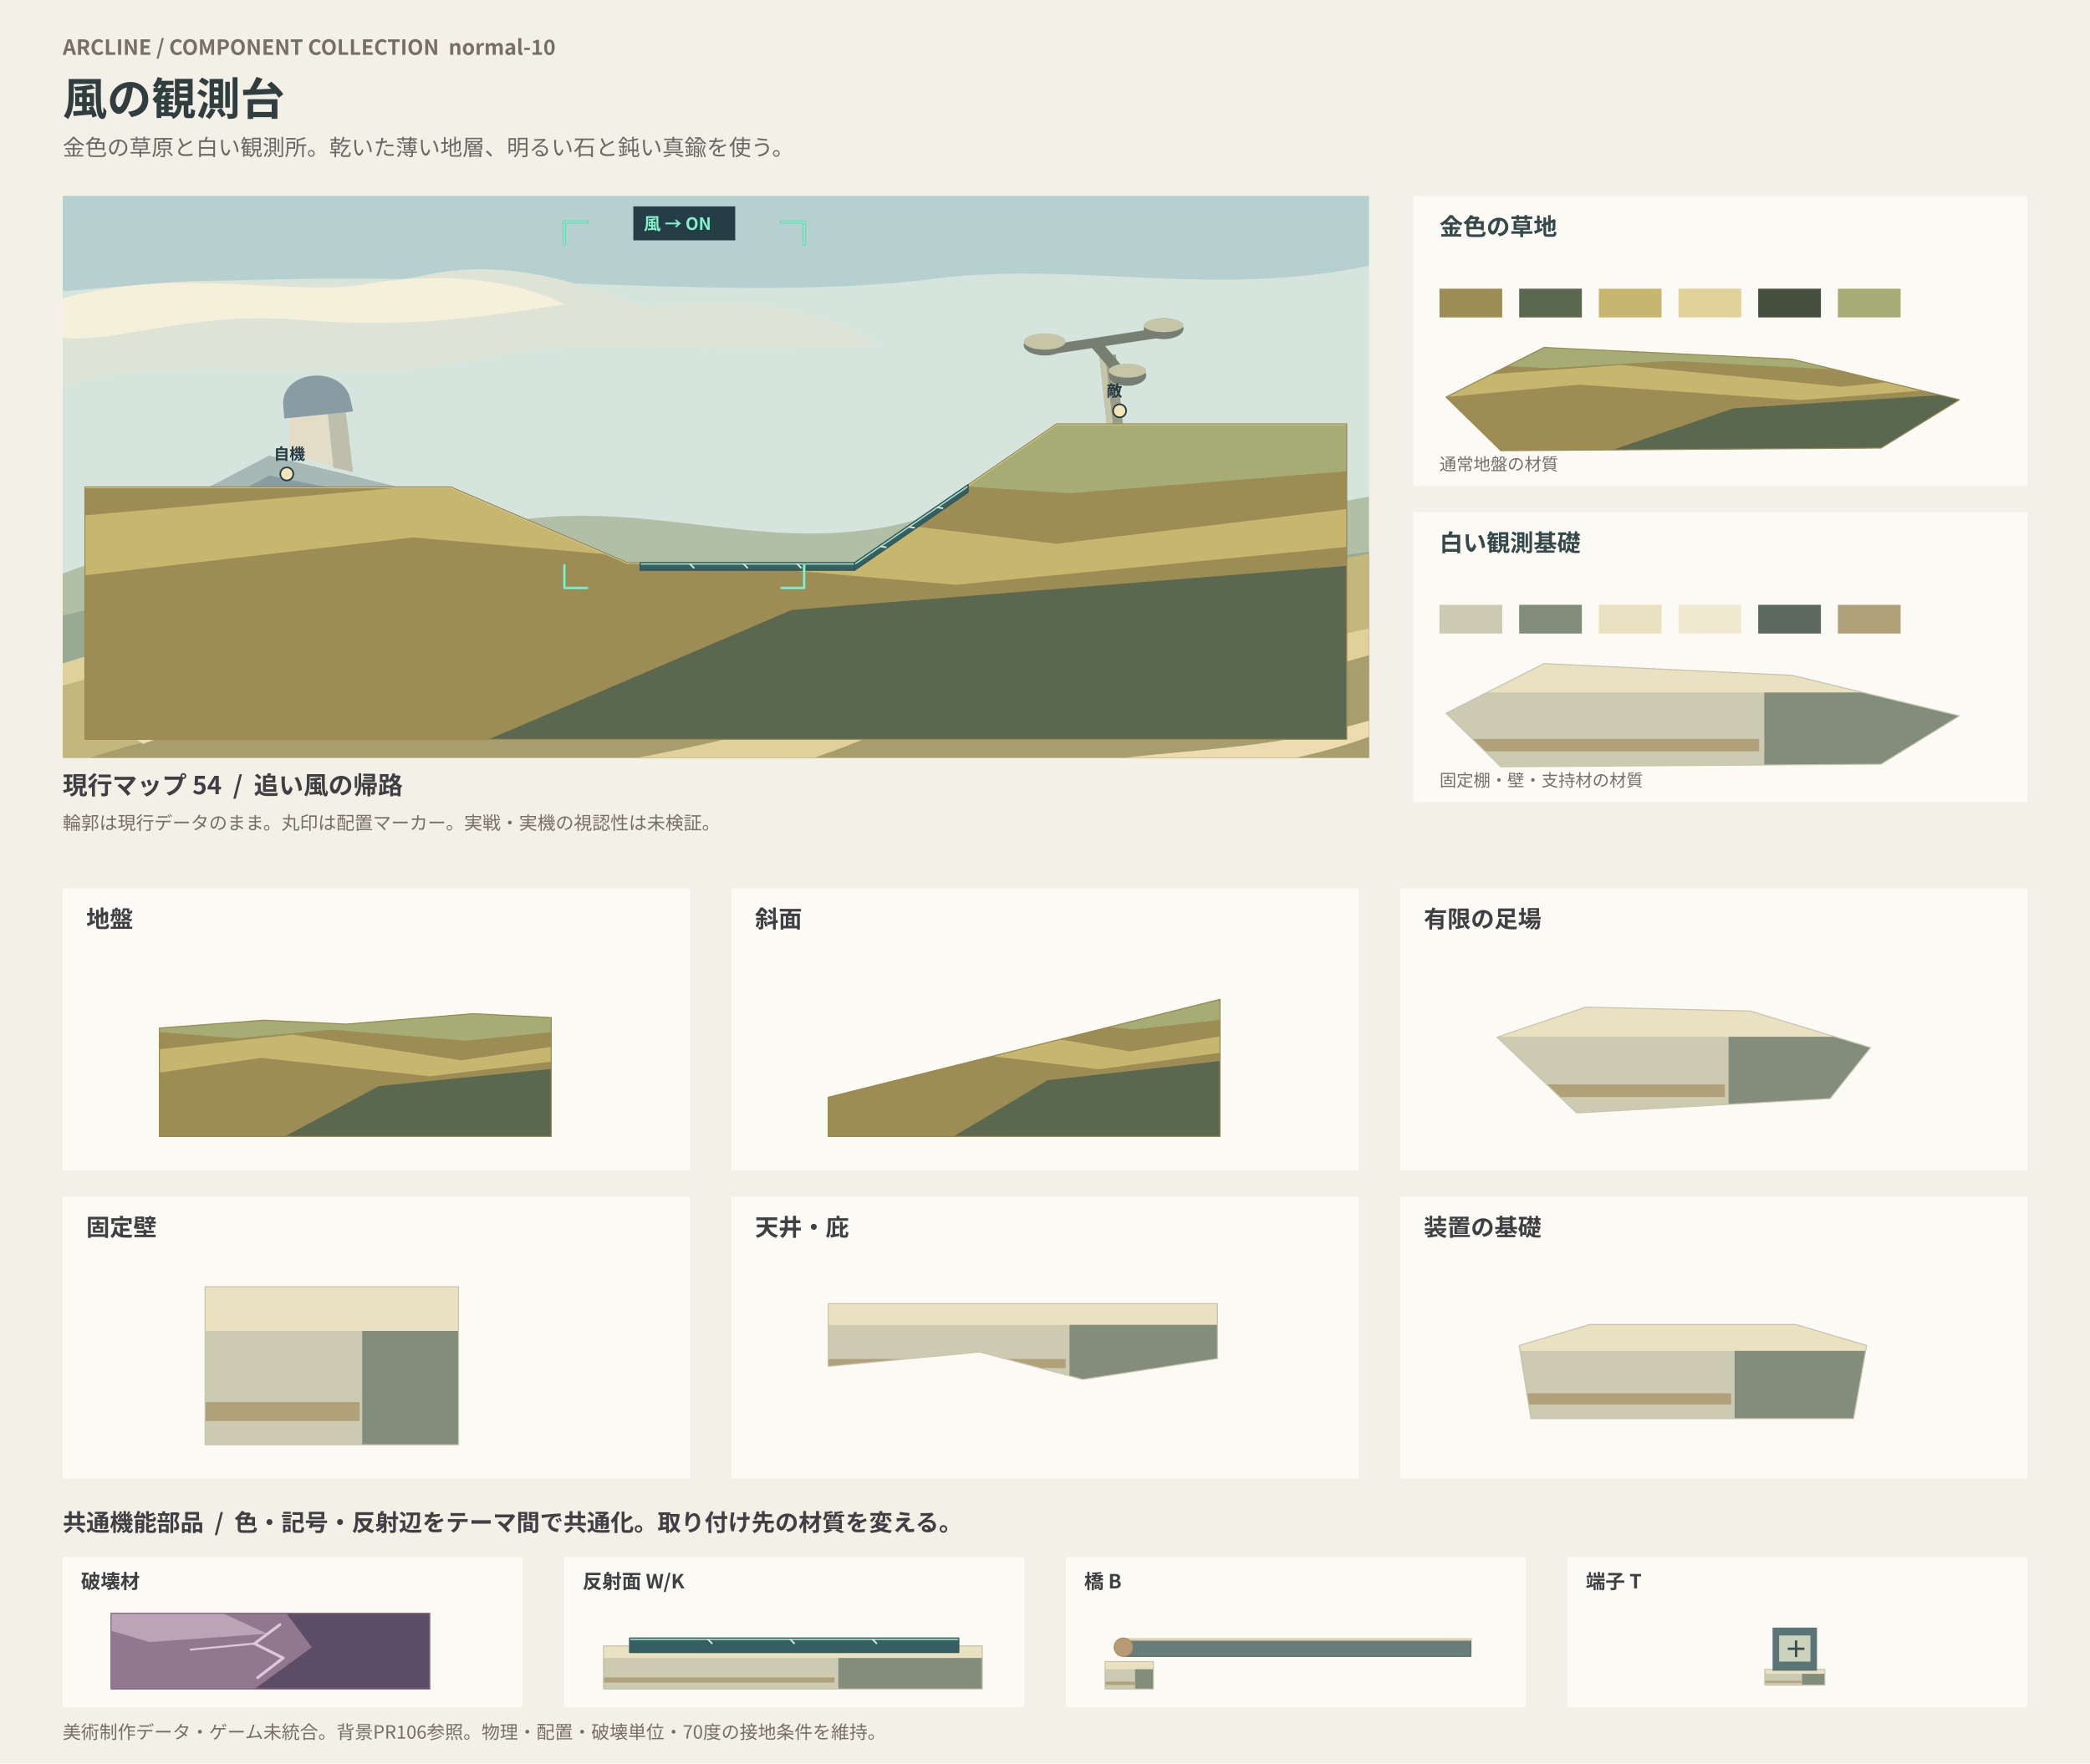
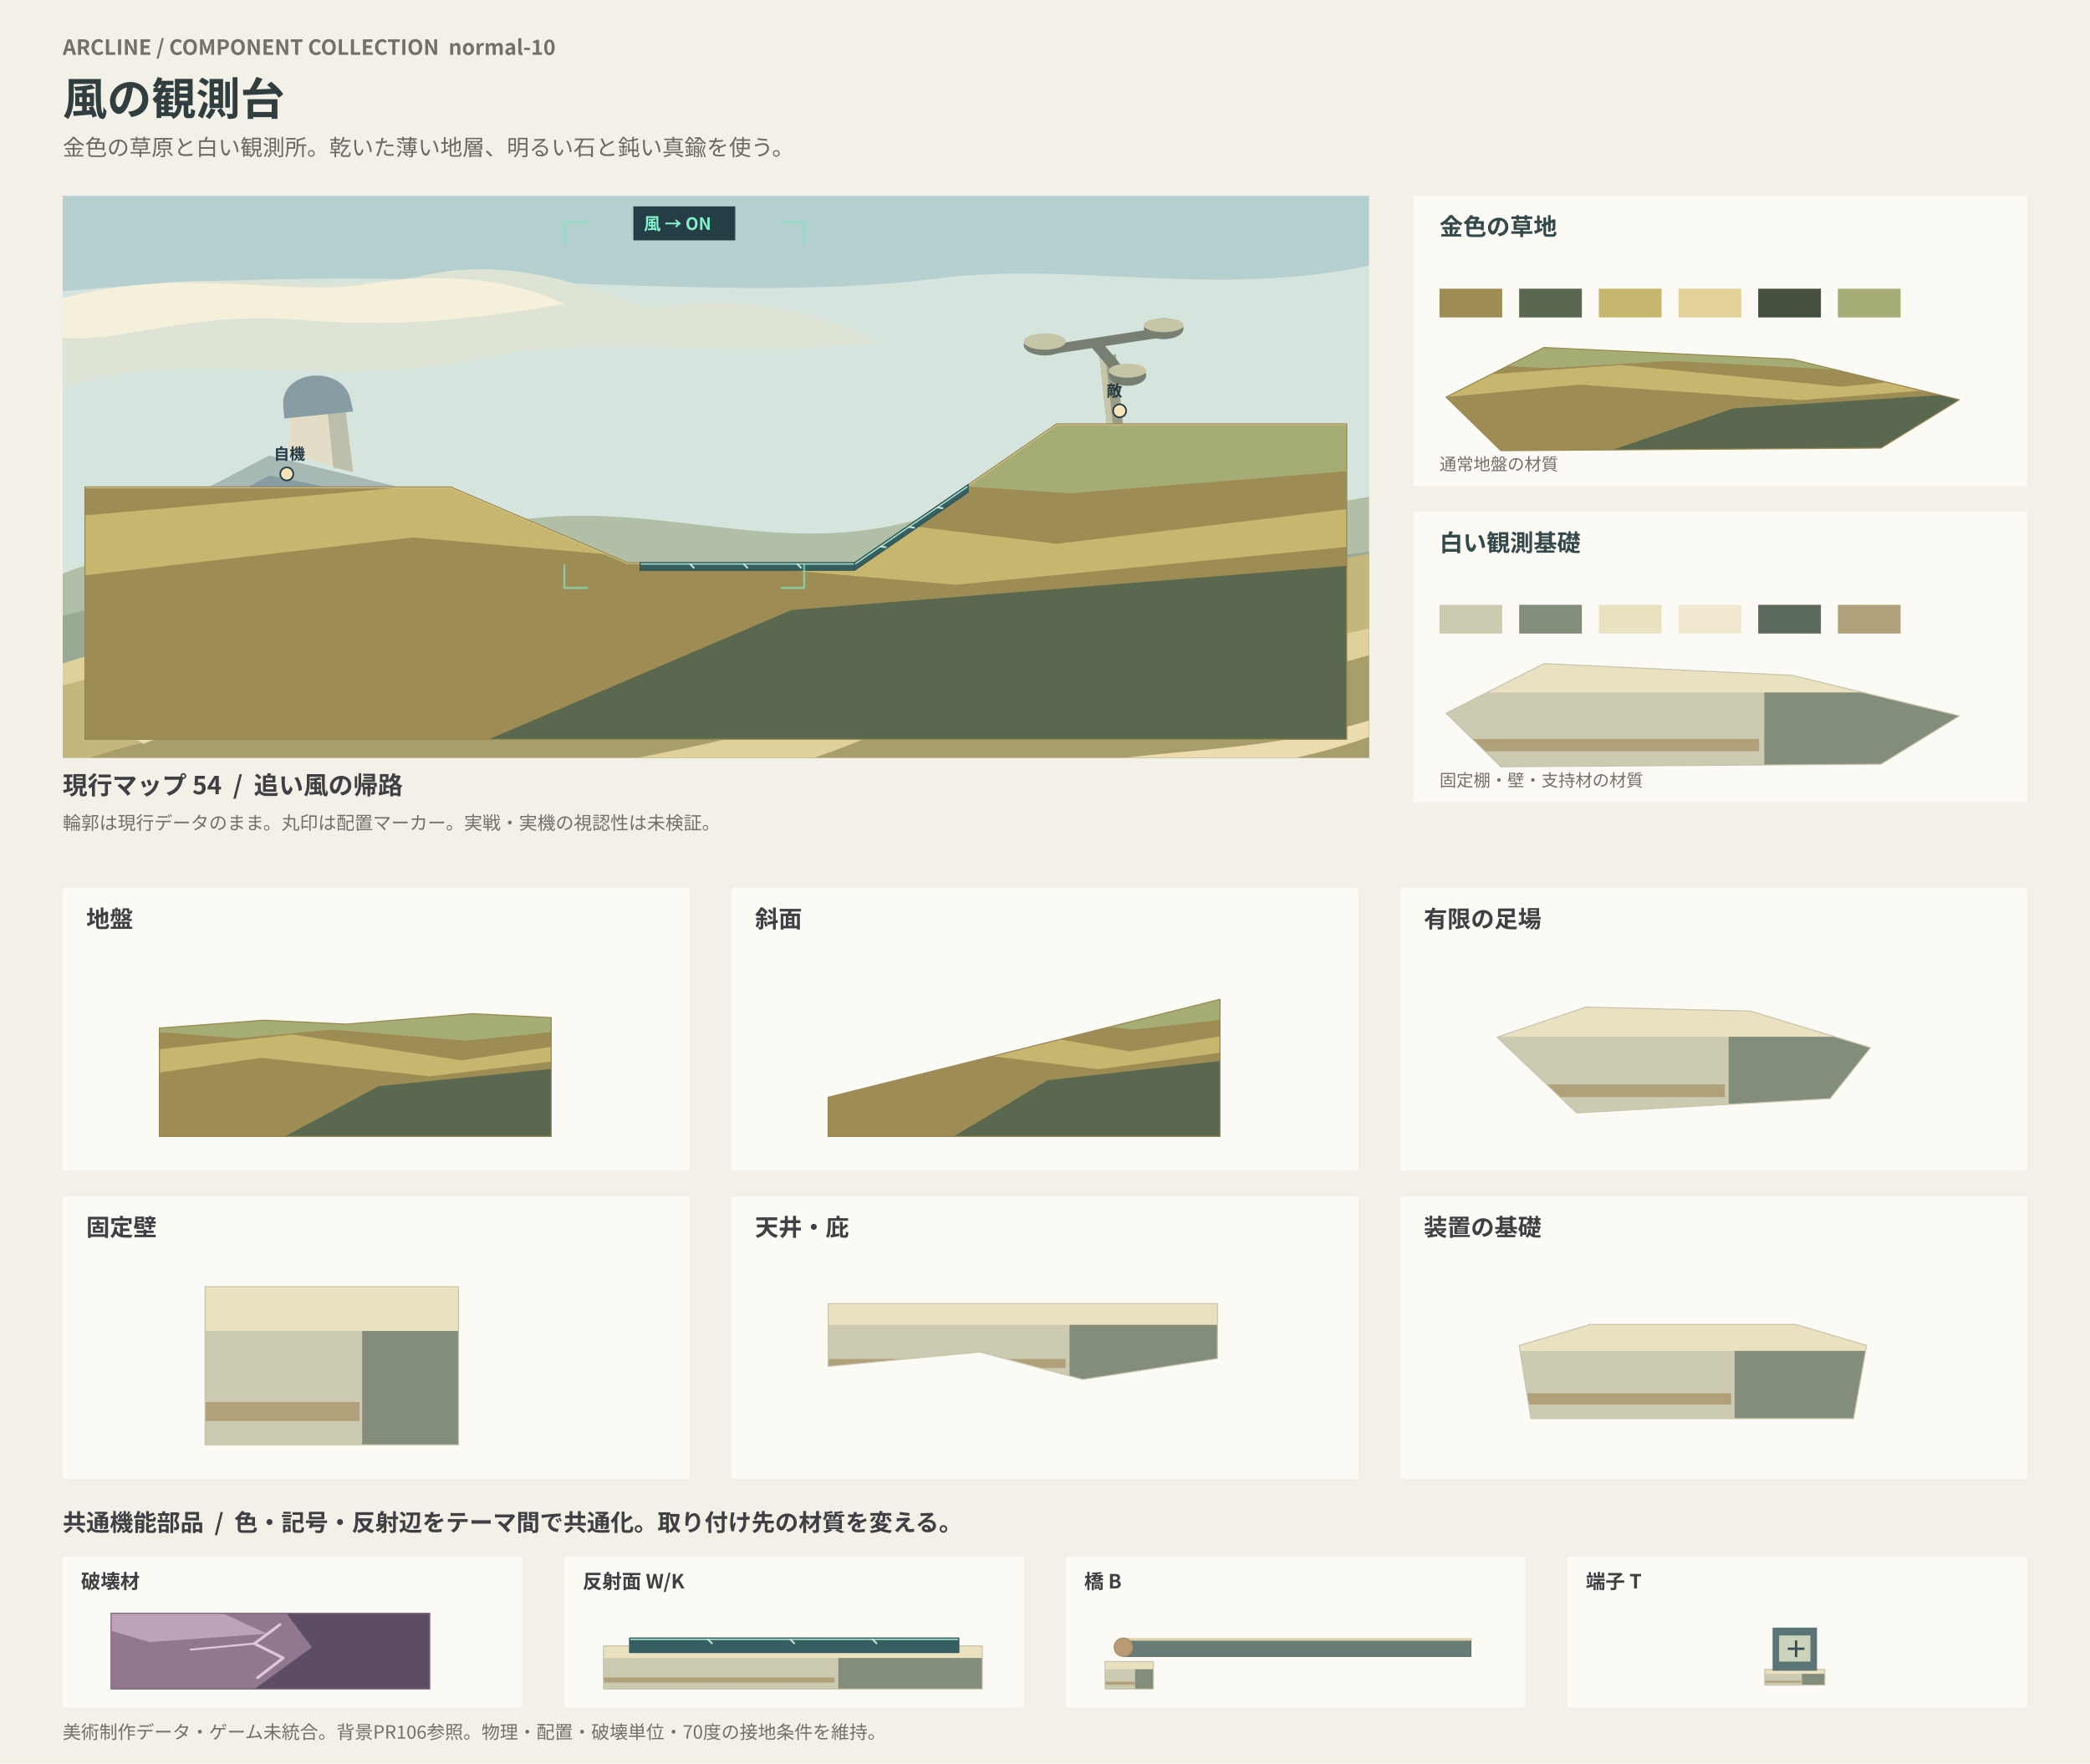
<svg xmlns="http://www.w3.org/2000/svg" width="1600" height="1350" viewBox="0 0 1600 1350">
  <defs>
    <clipPath id="normal_10_clip_1">
      <path d="M0 0 L1000 0 L1000 430 L0 430 Z" />
    </clipPath>
    <clipPath id="normal_10_clip_2">
      <path d="M0 360 L290 360 L430 420 L610 420 L770 310 L1000 310 L1000 560 L0 560 Z" />
    </clipPath>
    <clipPath id="normal_10_clip_3">
      <path d="M440 420 L610 420 L610 426 L440 426 Z" />
    </clipPath>
    <clipPath id="normal_10_clip_4">
      <path d="M610 420 L700 358.125 L700 364.125 L610 426 Z" />
    </clipPath>
    <clipPath id="normal_10_clip_5">
      <path d="M0 0 L1000 0 L1000 430 L0 430 Z" />
    </clipPath>
    <clipPath id="normal_10_clip_6">
      <path d="M1107 304 L1182 266 L1372 275 L1500 306 L1440 343 L1149 345 Z" />
    </clipPath>
    <clipPath id="normal_10_clip_7">
      <path d="M1107 546 L1182 508 L1372 517 L1500 548 L1440 585 L1149 587 Z" />
    </clipPath>
    <clipPath id="normal_10_clip_8">
      <path d="M0 70 L80 64 L143 67 L240 59 L300 62 L300 153 L0 153 Z" />
    </clipPath>
    <clipPath id="normal_10_clip_9">
      <path d="M0 123 L300 48 L300 153 L0 153 Z" />
    </clipPath>
    <clipPath id="normal_10_clip_10">
      <path d="M0 77 L68 54 L194 57 L286 85 L255 124 L61 135 Z" />
    </clipPath>
    <clipPath id="normal_10_clip_11">
      <path d="M35 32 L229 32 L229 153 L35 153 Z" />
    </clipPath>
    <clipPath id="normal_10_clip_12">
      <path d="M0 45 L298 45 L298 87 L195 103 L116 82 L0 93 Z" />
    </clipPath>
    <clipPath id="normal_10_clip_13">
      <path d="M17 77 L71 61 L229 61 L283 77 L273 133 L26 133 Z" />
    </clipPath>
    <clipPath id="normal_10_clip_14">
      <path d="M85 1235 L329 1235 L329 1293 L85 1293 Z" />
    </clipPath>
    <clipPath id="normal_10_clip_15">
      <path d="M462 1260 L752 1260 L752 1293 L462 1293 Z" />
    </clipPath>
    <clipPath id="normal_10_clip_16">
      <path d="M482 1254 L734 1254 L734 1265 L482 1265 Z" />
    </clipPath>
    <clipPath id="normal_10_clip_17">
      <path d="M846 1272 L883 1272 L883 1293 L846 1293 Z" />
    </clipPath>
    <clipPath id="normal_10_clip_18">
      <path d="M1351 1278 L1397 1278 L1397 1290 L1351 1290 Z" />
    </clipPath>
  </defs>
  <g style="white-space:pre;font-kerning:none;text-autospace:no-autospace" xml:space="preserve" font-family="Noto Sans CJK JP,Arial,sans-serif">
    <path d="M0 0 L1600 0 L1600 1350 L0 1350 Z" fill="#F3F0E8" />
    <text x="48" y="42" font-size="16" font-weight="600" fill="#756F67">ARCLINE / COMPONENT COLLECTION  normal-10</text>
    <text x="48" y="88" font-size="34" font-weight="600" fill="#313E40">風の観測台</text>
    <text x="48" y="119" font-size="17" font-weight="400" fill="#6C6863">金色の草原と白い観測所。乾いた薄い地層、明るい石と鈍い真鍮を使う。</text>
    <g transform="matrix(1,0,0,1,48,150)">
      <g>
        <g clip-path="url(#normal_10_clip_5)">
          <path d="M0 0 L1000 0 L1000 430 L0 430 Z" fill="#EDEBE3" />
          <g transform="matrix(1,0,0,1,0,0)">
            <g clip-path="url(#normal_10_clip_1)">
              <g transform="matrix(0.8928571,0,0,0.8928571,0.0,-54.64286)">
                <path d="M0 0 h1120 v604 h-1120 Z" fill="#D6E4DE" />
                <path d="M0 0 H1120 V121 C987 149 869 117 749 132 C553 157 312 113 0 143 Z" fill="#B5D0CF" />
                <path d="M0 152 C113 116 214 148 307 130 C382 112 452 139 503 158 C577 142 661 163 700 188 C548 200 453 179 358 201 C223 228 109 190 0 225 Z" fill="#DDE4D6" />
                <path d="M0 149 C97 122 187 146 253 138 C330 124 393 135 430 154 C338 169 281 174 197 167 C106 161 50 187 0 183 Z" fill="#F5F0D9" />
                <path d="M0 385 C133 333 251 368 368 343 C498 316 600 372 724 341 C857 306 972 349 1120 319 V604 H0 Z" fill="#B0BFA5" />
                <path d="M0 421 C171 379 305 420 452 389 C609 358 734 412 895 378 C979 360 1058 378 1120 366 V604 H0 Z" fill="#98AA94" />
                <path d="M0 465 C195 399 337 444 495 407 C691 361 865 417 1120 368 V604 H0 Z" fill="#C4B77B" />
                <path d="M0 462 C159 411 283 434 401 417 C522 401 566 388 642 393 C473 434 362 444 227 442 C129 439 69 463 0 481 Z" fill="#E0D09A" />
                <path d="M0 551 C194 479 329 534 487 492 C667 445 866 495 1120 435 V604 H0 Z" fill="#A79E6B" />
                <path d="M304 604 C406 542 536 548 648 502 C773 450 913 480 1120 432 V455 C929 511 789 483 684 528 C559 580 451 574 410 604 Z" fill="#E0D09A" />
                <path d="M112 333 L244 316 L293 336 L292 403 L116 418 Z" fill="#E3DDC8" />
                <path d="M244 316 L293 336 L292 403 L248 415 Z" fill="#BDBEAC" />
                <path d="M91 329 L177 284 L321 319 L291 339 L244 327 L111 345 Z" fill="#879CA3" />
                <path d="M91 329 L177 284 L321 319 L303 326 L177 301 L111 336 Z" fill="#A8B8B4" />
                <path d="M111 345 L244 327 L291 339 L321 319 L319 333 L293 353 L244 342 L113 358 Z" fill="#6B838C" />
                <path d="M138 365 L180 360 V389 L140 394 Z" fill="#91ACAE" />
                <path d="M208 356 L231 353 V393 L209 397 Z" fill="#708E98" />
                <path d="M154 364 H160 V391 L154 392 Z" fill="#BDBEAC" />
                <path d="M93 418 L247 404 L310 421 L280 435 L114 445 Z" fill="#B5AE92" />
                <path d="M194 282 V242 C194 220 235 215 242 240 L249 298 Z" fill="#E3DDC8" />
                <path d="M225 225 C238 224 241 236 242 240 L249 298 L232 294 Z" fill="#BDBEAC" />
                <path d="M189 240 C188 209 242 206 247 237 L249 246 L190 252 Z" fill="#879CA3" />
                <path d="M889 199 L903 197 L923 396 L911 402 Z" fill="#9A9D87" />
                <path d="M889 199 L894 198 L916 400 L911 402 Z" fill="#C6C5A7" />
                <path d="M845 189 L943 174 L946 182 L847 197 Z" fill="#777F73" />
                <path d="M888 183 L914 214 L907 220 L882 191 Z" fill="#777F73" />
                <ellipse cx="842" cy="189" rx="18" ry="9" fill="#777F73" />
                <ellipse cx="842" cy="186" rx="18" ry="7" fill="#C6C5A7" />
                <ellipse cx="944" cy="175" rx="17" ry="9" fill="#777F73" />
                <ellipse cx="944" cy="172" rx="17" ry="6" fill="#C6C5A7" />
                <ellipse cx="913" cy="215" rx="16" ry="9" fill="#777F73" />
                <ellipse cx="913" cy="211" rx="16" ry="6" fill="#C6C5A7" />
                <path d="M883 405 L918 392 L943 403 L928 421 L895 424 Z" fill="#939A84" />
                <path d="M0 604 V588 C150 542 269 574 358 548 C309 581 211 587 186 604 Z" fill="#8C8F66" />
                <path d="M44 514 C136 486 211 499 270 483 L297 486 C221 514 133 505 69 531 Z" fill="#ECDCB0" />
                <path d="M798 567 C901 530 1000 547 1120 511 V525 C1007 566 911 549 839 580 Z" fill="#ECDCB0" />
              </g>
            </g>
          </g>
          <g transform="matrix(0.966,0,0,0.966,17.0,-124.96)">
            <g>
              <g>
                <g clip-path="url(#normal_10_clip_2)">
                  <path d="M0 360 L290 360 L430 420 L610 420 L770 310 L1000 310 L1000 560 L0 560 Z" fill="#9D8D54" />
                  <path d="M0 310 L1000 310 L1000 347.5 L780.0 365.0 L440.0 342.5 L200.0 360.0 L0 347.5 Z" fill="#A6AD74" />
                  <path d="M0 382.5 L340.0 352.5 L770.0 405.0 L1000 377.5 L1000 407.5 L690.0 437.5 L260.0 400.0 L0 430.0 Z" fill="#C7B66E" />
                  <path d="M560.0 457.5 L1000 422.5 L1000 560 L320.0 560 Z" fill="#59684E" />
                  <path d="M0 360 L290 360" fill="none" stroke="#E2D29A" stroke-width="1.8" stroke-linejoin="round" stroke-linecap="round" vector-effect="non-scaling-stroke" />
                  <path d="M290 360 L430 420" fill="none" stroke="#E2D29A" stroke-width="1.8" stroke-linejoin="round" stroke-linecap="round" vector-effect="non-scaling-stroke" />
                  <path d="M430 420 L610 420" fill="none" stroke="#E2D29A" stroke-width="1.8" stroke-linejoin="round" stroke-linecap="round" vector-effect="non-scaling-stroke" />
                  <path d="M610 420 L770 310" fill="none" stroke="#E2D29A" stroke-width="1.8" stroke-linejoin="round" stroke-linecap="round" vector-effect="non-scaling-stroke" />
                  <path d="M770 310 L1000 310" fill="none" stroke="#E2D29A" stroke-width="1.8" stroke-linejoin="round" stroke-linecap="round" vector-effect="non-scaling-stroke" />
                </g>
              </g>
              <path d="M0 360 L290 360 L430 420 L610 420 L770 310 L1000 310 L1000 560 L0 560 Z" fill="none" stroke="#988951" stroke-width="0.8" stroke-linejoin="round" stroke-linecap="round" vector-effect="non-scaling-stroke" />
            </g>
            <g>
              <g>
                <g clip-path="url(#normal_10_clip_3)">
                  <path d="M440 420 L610 420 L610 426 L440 426 Z" fill="#355F60" />
                  <path d="M440 420 L610 420" fill="none" stroke="#A5DDCD" stroke-width="3" stroke-linejoin="round" stroke-linecap="round" vector-effect="non-scaling-stroke" />
                  <path d="M478.5 420.0 L482.5 424.0" fill="none" stroke="#CDE7DA" stroke-width="1.3" stroke-linejoin="round" stroke-linecap="round" vector-effect="non-scaling-stroke" />
                  <path d="M521.0 420.0 L525.0 424.0" fill="none" stroke="#CDE7DA" stroke-width="1.3" stroke-linejoin="round" stroke-linecap="round" vector-effect="non-scaling-stroke" />
                  <path d="M563.5 420.0 L567.5 424.0" fill="none" stroke="#CDE7DA" stroke-width="1.3" stroke-linejoin="round" stroke-linecap="round" vector-effect="non-scaling-stroke" />
                </g>
              </g>
              <path d="M440 420 L610 420 L610 426 L440 426 Z" fill="none" stroke="#315758" stroke-width="0.9" stroke-linejoin="round" stroke-linecap="round" vector-effect="non-scaling-stroke" />
            </g>
            <g>
              <g>
                <g clip-path="url(#normal_10_clip_4)">
                  <path d="M610 420 L700 358.125 L700 364.125 L610 426 Z" fill="#355F60" />
                  <path d="M610 420 L700 358.125" fill="none" stroke="#A5DDCD" stroke-width="3" stroke-linejoin="round" stroke-linecap="round" vector-effect="non-scaling-stroke" />
                  <path d="M629.204 406.797 L634.766 407.827" fill="none" stroke="#CDE7DA" stroke-width="1.3" stroke-linejoin="round" stroke-linecap="round" vector-effect="non-scaling-stroke" />
                  <path d="M651.704 391.329 L657.266 392.359" fill="none" stroke="#CDE7DA" stroke-width="1.3" stroke-linejoin="round" stroke-linecap="round" vector-effect="non-scaling-stroke" />
                  <path d="M674.204 375.86 L679.766 376.89" fill="none" stroke="#CDE7DA" stroke-width="1.3" stroke-linejoin="round" stroke-linecap="round" vector-effect="non-scaling-stroke" />
                </g>
              </g>
              <path d="M610 420 L700 358.125 L700 364.125 L610 426 Z" fill="none" stroke="#315758" stroke-width="0.9" stroke-linejoin="round" stroke-linecap="round" vector-effect="non-scaling-stroke" />
            </g>
            <g>
-               <path d="M398 150 H380 V168 M552 150 H570 V168 M380 422 V440 H398 M552 440 H570 V422" fill="none" stroke="#6BC6A6" stroke-width="2.2" stroke-linejoin="round" stroke-linecap="round" vector-effect="non-scaling-stroke" />
-               <path d="M398 150 H380 V168 M552 150 H570 V168 M380 422 V440 H398 M552 440 H570 V422" fill="none" stroke="#83F1CB" stroke-width="1.3" stroke-linejoin="round" stroke-linecap="round" vector-effect="non-scaling-stroke" />
+               <path d="M398 150 H380 V168 M552 150 H570 V168 M380 422 V440 H398 M552 440 H570 V422" fill="none" opacity="0.2" stroke="#6BC6A6" stroke-width="2.2" stroke-linejoin="round" stroke-linecap="round" vector-effect="non-scaling-stroke" />
+               <path d="M398 150 H380 V168 M552 150 H570 V168 M380 422 V440 H398 M552 440 H570 V422" fill="none" opacity="0.6" stroke="#83F1CB" stroke-width="1.3" stroke-linejoin="round" stroke-linecap="round" vector-effect="non-scaling-stroke" />
              <path d="M434.627 137.64 L515.373 137.64 L515.373 164.555 L434.627 164.555 Z" fill="#253E46" />
              <text x="442.909" y="156.273" font-size="13.458" font-weight="600" fill="#83F1CB">風 → ON</text>
            </g>
            <ellipse cx="160" cy="349.648" rx="5.176" ry="5.176" fill="#F5E4B8" stroke="#233D44" stroke-width="1.3" stroke-linejoin="round" stroke-linecap="round" />
            <text x="149.648" y="338.261" font-size="12.422" font-weight="600" fill="#243A43">自機</text>
            <ellipse cx="820" cy="299.648" rx="5.176" ry="5.176" fill="#F5E4B8" stroke="#233D44" stroke-width="1.3" stroke-linejoin="round" stroke-linecap="round" />
            <text x="809.648" y="288.261" font-size="12.422" font-weight="600" fill="#243A43">敵</text>
          </g>
        </g>
      </g>
    </g>
    <text x="48" y="608" font-size="19" font-weight="600" fill="#403F43">現行マップ 54  /  追い風の帰路</text>
    <text x="48" y="635" font-size="14" font-weight="400" fill="#756F68">輪郭は現行データのまま。丸印は配置マーカー。実戦・実機の視認性は未検証。</text>
    <path d="M1082 150 L1552 150 L1552 372 L1082 372 Z" fill="#FBFAF5" />
    <text x="1102" y="180.0" font-size="18" font-weight="600" fill="#36494A">金色の草地</text>
    <path d="M1102 221 L1150 221 L1150 243 L1102 243 Z" fill="#9D8D54" />
    <path d="M1163 221 L1211 221 L1211 243 L1163 243 Z" fill="#59684E" />
    <path d="M1224 221 L1272 221 L1272 243 L1224 243 Z" fill="#C7B66E" />
    <path d="M1285 221 L1333 221 L1333 243 L1285 243 Z" fill="#E2D29A" />
    <path d="M1346 221 L1394 221 L1394 243 L1346 243 Z" fill="#45503F" />
    <path d="M1407 221 L1455 221 L1455 243 L1407 243 Z" fill="#A6AD74" />
    <g>
      <g>
        <g clip-path="url(#normal_10_clip_6)">
          <path d="M1107 304 L1182 266 L1372 275 L1500 306 L1440 343 L1149 345 Z" fill="#9D8D54" />
          <path d="M1107 266 L1500 266 L1500 277.85 L1413.54 283.38 L1279.92 276.27 L1185.6 281.8 L1107 277.85 Z" fill="#A6AD74" />
          <path d="M1107 288.91 L1240.62 279.43 L1409.61 296.02 L1500 287.33 L1500 296.81 L1378.17 306.29 L1209.18 294.44 L1107 303.92 Z" fill="#C7B66E" />
          <path d="M1327.08 312.61 L1500 301.55 L1500 345 L1232.76 345 Z" fill="#59684E" />
        </g>
      </g>
      <path d="M1107 304 L1182 266 L1372 275 L1500 306 L1440 343 L1149 345 Z" fill="none" stroke="#988951" stroke-width="0.8" stroke-linejoin="round" stroke-linecap="round" />
    </g>
    <text x="1102" y="360" font-size="13" font-weight="400" fill="#756F68">通常地盤の材質</text>
    <path d="M1082 392 L1552 392 L1552 614 L1082 614 Z" fill="#FBFAF5" />
    <text x="1102" y="422.0" font-size="18" font-weight="600" fill="#36494A">白い観測基礎</text>
    <path d="M1102 463 L1150 463 L1150 485 L1102 485 Z" fill="#CDCAB2" />
    <path d="M1163 463 L1211 463 L1211 485 L1163 485 Z" fill="#838D7B" />
    <path d="M1224 463 L1272 463 L1272 485 L1224 485 Z" fill="#E9E1C0" />
    <path d="M1285 463 L1333 463 L1333 485 L1285 485 Z" fill="#F1E9CF" />
    <path d="M1346 463 L1394 463 L1394 485 L1346 485 Z" fill="#5C6A5E" />
    <path d="M1407 463 L1455 463 L1455 485 L1407 485 Z" fill="#B0A17A" />
    <g>
      <g>
        <g clip-path="url(#normal_10_clip_7)">
          <path d="M1107 546 L1182 508 L1372 517 L1500 548 L1440 585 L1149 587 Z" fill="#CDCAB2" />
          <path d="M1107 508 L1500 508 L1500 530.12 L1107 530.12 Z" fill="#E9E1C0" />
          <path d="M1350.66 530.12 L1500 530.12 L1500 587 L1350.66 587 Z" fill="#838D7B" />
          <path d="M1107 565.67 L1346.73 565.67 L1346.73 575.15 L1107 575.15 Z" fill="#B0A17A" />
        </g>
      </g>
      <path d="M1107 546 L1182 508 L1372 517 L1500 548 L1440 585 L1149 587 Z" fill="none" stroke="#C7C4AD" stroke-width="0.8" stroke-linejoin="round" stroke-linecap="round" />
    </g>
    <text x="1102" y="602" font-size="13" font-weight="400" fill="#756F68">固定棚・壁・支持材の材質</text>
    <path d="M48 680 L528 680 L528 896 L48 896 Z" fill="#FBFAF5" />
    <text x="66" y="710" font-size="18" font-weight="600" fill="#403F43">地盤</text>
    <g transform="matrix(1,0,0,1,122,717)">
      <g>
        <g>
          <g clip-path="url(#normal_10_clip_8)">
            <path d="M0 70 L80 64 L143 67 L240 59 L300 62 L300 153 L0 153 Z" fill="#9D8D54" />
            <path d="M0 59 L300 59 L300 73.1 L234.0 79.68 L132.0 71.22 L60.0 77.8 L0 73.1 Z" fill="#A6AD74" />
            <path d="M0 86.26 L102 74.98 L231.0 94.72 L300 84.38 L300 95.66 L207 106.94 L78.0 92.84 L0 104.12 Z" fill="#C7B66E" />
            <path d="M168 114.46 L300 101.3 L300 153 L96.0 153 Z" fill="#59684E" />
          </g>
        </g>
        <path d="M0 70 L80 64 L143 67 L240 59 L300 62 L300 153 L0 153 Z" fill="none" stroke="#988951" stroke-width="0.8" stroke-linejoin="round" stroke-linecap="round" />
      </g>
    </g>
    <path d="M560 680 L1040 680 L1040 896 L560 896 Z" fill="#FBFAF5" />
    <text x="578" y="710" font-size="18" font-weight="600" fill="#403F43">斜面</text>
    <g transform="matrix(1,0,0,1,634,717)">
      <g>
        <g>
          <g clip-path="url(#normal_10_clip_9)">
            <path d="M0 123 L300 48 L300 153 L0 153 Z" fill="#9D8D54" />
            <path d="M0 48 L300 48 L300 63.75 L234.0 71.1 L132.0 61.65 L60.0 69.0 L0 63.75 Z" fill="#A6AD74" />
            <path d="M0 78.45 L102 65.85 L231.0 87.9 L300 76.35 L300 88.95 L207 101.55 L78.0 85.8 L0 98.4 Z" fill="#C7B66E" />
            <path d="M168 109.95 L300 95.25 L300 153 L96.0 153 Z" fill="#59684E" />
          </g>
        </g>
        <path d="M0 123 L300 48 L300 153 L0 153 Z" fill="none" stroke="#988951" stroke-width="0.8" stroke-linejoin="round" stroke-linecap="round" />
      </g>
    </g>
    <path d="M1072 680 L1552 680 L1552 896 L1072 896 Z" fill="#FBFAF5" />
    <text x="1090" y="710" font-size="18" font-weight="600" fill="#403F43">有限の足場</text>
    <g transform="matrix(1,0,0,1,1146,717)">
      <g>
        <g>
          <g clip-path="url(#normal_10_clip_10)">
            <path d="M0 77 L68 54 L194 57 L286 85 L255 124 L61 135 Z" fill="#CDCAB2" />
            <path d="M0 54 L286 54 L286 76.68 L0 76.68 Z" fill="#E9E1C0" />
            <path d="M177.32 76.68 L286 76.68 L286 135 L177.32 135 Z" fill="#838D7B" />
            <path d="M0 113.13 L174.46 113.13 L174.46 122.85 L0 122.85 Z" fill="#B0A17A" />
          </g>
        </g>
        <path d="M0 77 L68 54 L194 57 L286 85 L255 124 L61 135 Z" fill="none" stroke="#C7C4AD" stroke-width="0.8" stroke-linejoin="round" stroke-linecap="round" />
      </g>
    </g>
    <path d="M48 916 L528 916 L528 1132 L48 1132 Z" fill="#FBFAF5" />
    <text x="66" y="946" font-size="18" font-weight="600" fill="#403F43">固定壁</text>
    <g transform="matrix(1,0,0,1,122,953)">
      <g>
        <g>
          <g clip-path="url(#normal_10_clip_11)">
            <path d="M35 32 L229 32 L229 153 L35 153 Z" fill="#CDCAB2" />
            <path d="M35 32 L229 32 L229 65.88 L35 65.88 Z" fill="#E9E1C0" />
            <path d="M155.28 65.88 L229 65.88 L229 153 L155.28 153 Z" fill="#838D7B" />
            <path d="M35 120.33 L153.34 120.33 L153.34 134.85 L35 134.85 Z" fill="#B0A17A" />
          </g>
        </g>
        <path d="M35 32 L229 32 L229 153 L35 153 Z" fill="none" stroke="#C7C4AD" stroke-width="0.8" stroke-linejoin="round" stroke-linecap="round" />
      </g>
    </g>
    <path d="M560 916 L1040 916 L1040 1132 L560 1132 Z" fill="#FBFAF5" />
    <text x="578" y="946" font-size="18" font-weight="600" fill="#403F43">天井・庇</text>
    <g transform="matrix(1,0,0,1,634,953)">
      <g>
        <g>
          <g clip-path="url(#normal_10_clip_12)">
            <path d="M0 45 L298 45 L298 87 L195 103 L116 82 L0 93 Z" fill="#CDCAB2" />
            <path d="M0 45 L298 45 L298 61.24 L0 61.24 Z" fill="#E9E1C0" />
            <path d="M184.76 61.24 L298 61.24 L298 103 L184.76 103 Z" fill="#838D7B" />
            <path d="M0 87.34 L181.78 87.34 L181.78 94.3 L0 94.3 Z" fill="#B0A17A" />
          </g>
        </g>
        <path d="M0 45 L298 45 L298 87 L195 103 L116 82 L0 93 Z" fill="none" stroke="#C7C4AD" stroke-width="0.8" stroke-linejoin="round" stroke-linecap="round" />
      </g>
    </g>
    <path d="M1072 916 L1552 916 L1552 1132 L1072 1132 Z" fill="#FBFAF5" />
    <text x="1090" y="946" font-size="18" font-weight="600" fill="#403F43">装置の基礎</text>
    <g transform="matrix(1,0,0,1,1146,953)">
      <g>
        <g>
          <g clip-path="url(#normal_10_clip_13)">
            <path d="M17 77 L71 61 L229 61 L283 77 L273 133 L26 133 Z" fill="#CDCAB2" />
            <path d="M17 61 L283 61 L283 81.16 L17 81.16 Z" fill="#E9E1C0" />
            <path d="M181.92 81.16 L283 81.16 L283 133 L181.92 133 Z" fill="#838D7B" />
            <path d="M17 113.56 L179.26 113.56 L179.26 122.2 L17 122.2 Z" fill="#B0A17A" />
          </g>
        </g>
        <path d="M17 77 L71 61 L229 61 L283 77 L273 133 L26 133 Z" fill="none" stroke="#C7C4AD" stroke-width="0.8" stroke-linejoin="round" stroke-linecap="round" />
      </g>
    </g>
    <text x="48" y="1172" font-size="18" font-weight="600" fill="#403F43">共通機能部品  /  色・記号・反射辺をテーマ間で共通化。取り付け先の材質を変える。</text>
    <path d="M48 1192 L400 1192 L400 1307 L48 1307 Z" fill="#FBFAF5" />
    <text x="62" y="1216" font-size="15" font-weight="600" fill="#403F43">破壊材</text>
    <g>
      <g>
        <g clip-path="url(#normal_10_clip_14)">
          <path d="M85 1235 L329 1235 L329 1293 L85 1293 Z" fill="#92788E" />
          <path d="M219.2 1235 L329 1235 L329 1293 L194.8 1293 L238.72 1261.1 Z" fill="#5D4C65" />
          <path d="M85 1235 L170.4 1235 L204.56 1250.66 L114.28 1257.04 L85 1248.34 Z" fill="#BCA3B7" />
          <path d="M214.32 1243.7 L194.8 1258.2 L216.76 1269.22 L197.24 1284.3" fill="none" stroke="#DDC7DE" stroke-width="2.2" stroke-linejoin="round" stroke-linecap="round" />
          <path d="M194.8 1258.2 L146.0 1262.84" fill="none" stroke="#DDC7DE" stroke-width="1.5" stroke-linejoin="round" stroke-linecap="round" />
        </g>
      </g>
      <path d="M85 1235 L329 1235 L329 1293 L85 1293 Z" fill="none" stroke="#866E83" stroke-width="0.9" stroke-linejoin="round" stroke-linecap="round" />
    </g>
    <path d="M432 1192 L784 1192 L784 1307 L432 1307 Z" fill="#FBFAF5" />
    <text x="446" y="1216" font-size="15" font-weight="600" fill="#403F43">反射面 W/K</text>
    <g>
      <g>
        <g clip-path="url(#normal_10_clip_15)">
          <path d="M462 1260 L752 1260 L752 1293 L462 1293 Z" fill="#CDCAB2" />
          <path d="M462 1260 L752 1260 L752 1269.24 L462 1269.24 Z" fill="#E9E1C0" />
          <path d="M641.8 1269.24 L752 1269.24 L752 1293 L641.8 1293 Z" fill="#838D7B" />
          <path d="M462 1284.09 L638.9 1284.09 L638.9 1288.05 L462 1288.05 Z" fill="#B0A17A" />
        </g>
      </g>
      <path d="M462 1260 L752 1260 L752 1293 L462 1293 Z" fill="none" stroke="#C7C4AD" stroke-width="0.8" stroke-linejoin="round" stroke-linecap="round" />
    </g>
    <g>
      <g>
        <g clip-path="url(#normal_10_clip_16)">
          <path d="M482 1254 L734 1254 L734 1265 L482 1265 Z" fill="#355F60" />
          <path d="M482 1254 L734 1254" fill="none" stroke="#A5DDCD" stroke-width="3" stroke-linejoin="round" stroke-linecap="round" />
          <path d="M541.0 1254.0 L545.0 1258.0" fill="none" stroke="#CDE7DA" stroke-width="1.3" stroke-linejoin="round" stroke-linecap="round" />
          <path d="M604.0 1254.0 L608.0 1258.0" fill="none" stroke="#CDE7DA" stroke-width="1.3" stroke-linejoin="round" stroke-linecap="round" />
          <path d="M667.0 1254.0 L671.0 1258.0" fill="none" stroke="#CDE7DA" stroke-width="1.3" stroke-linejoin="round" stroke-linecap="round" />
        </g>
      </g>
      <path d="M482 1254 L734 1254 L734 1265 L482 1265 Z" fill="none" stroke="#315758" stroke-width="0.9" stroke-linejoin="round" stroke-linecap="round" />
    </g>
    <path d="M816 1192 L1168 1192 L1168 1307 L816 1307 Z" fill="#FBFAF5" />
    <text x="830" y="1216" font-size="15" font-weight="600" fill="#403F43">橋 B</text>
    <g>
      <g>
        <g clip-path="url(#normal_10_clip_17)">
          <path d="M846 1272 L883 1272 L883 1293 L846 1293 Z" fill="#CDCAB2" />
          <path d="M846 1272 L883 1272 L883 1277.88 L846 1277.88 Z" fill="#E9E1C0" />
          <path d="M868.94 1277.88 L883 1277.88 L883 1293 L868.94 1293 Z" fill="#838D7B" />
          <path d="M846 1287.33 L868.57 1287.33 L868.57 1289.85 L846 1289.85 Z" fill="#B0A17A" />
        </g>
      </g>
      <path d="M846 1272 L883 1272 L883 1293 L846 1293 Z" fill="none" stroke="#C7C4AD" stroke-width="0.8" stroke-linejoin="round" stroke-linecap="round" />
    </g>
    <g>
      <path d="M860 1255 L1126 1255 L1126 1268 L860 1268 Z" fill="#687C78" stroke="#60726E" stroke-width="0.9" stroke-linejoin="round" stroke-linecap="round" />
      <path d="M860 1255 L1126 1255" fill="none" stroke="#E0D0AB" stroke-width="2" stroke-linejoin="round" stroke-linecap="round" />
      <ellipse cx="860" cy="1261" rx="7" ry="7" fill="#B89B74" stroke="#A98F6B" stroke-width="0.9" stroke-linejoin="round" stroke-linecap="round" />
    </g>
    <path d="M1200 1192 L1552 1192 L1552 1307 L1200 1307 Z" fill="#FBFAF5" />
    <text x="1214" y="1216" font-size="15" font-weight="600" fill="#403F43">端子 T</text>
    <g>
      <g>
        <g>
          <g clip-path="url(#normal_10_clip_18)">
            <path d="M1351 1278 L1397 1278 L1397 1290 L1351 1290 Z" fill="#CDCAB2" />
            <path d="M1351 1278 L1397 1278 L1397 1281.36 L1351 1281.36 Z" fill="#E9E1C0" />
            <path d="M1379.52 1281.36 L1397 1281.36 L1397 1290 L1379.52 1290 Z" fill="#838D7B" />
            <path d="M1351 1286.76 L1379.06 1286.76 L1379.06 1288.2 L1351 1288.2 Z" fill="#B0A17A" />
          </g>
        </g>
        <path d="M1351 1278 L1397 1278 L1397 1290 L1351 1290 Z" fill="none" stroke="#C7C4AD" stroke-width="0.8" stroke-linejoin="round" stroke-linecap="round" />
      </g>
      <path d="M1357 1246 L1391 1246 L1391 1279 L1357 1279 Z" fill="#5B7475" />
      <path d="M1362 1252 L1386 1252 L1386 1272 L1362 1272 Z" fill="#CBD3BD" />
      <text x="1366" y="1269" font-size="18" font-weight="600" fill="#394F53">＋</text>
    </g>
    <text x="48" y="1331" font-size="14" font-weight="400" fill="#756F68">美術制作データ・ゲーム未統合。背景PR106参照。物理・配置・破壊単位・70度の接地条件を維持。</text>
  </g>
</svg>
